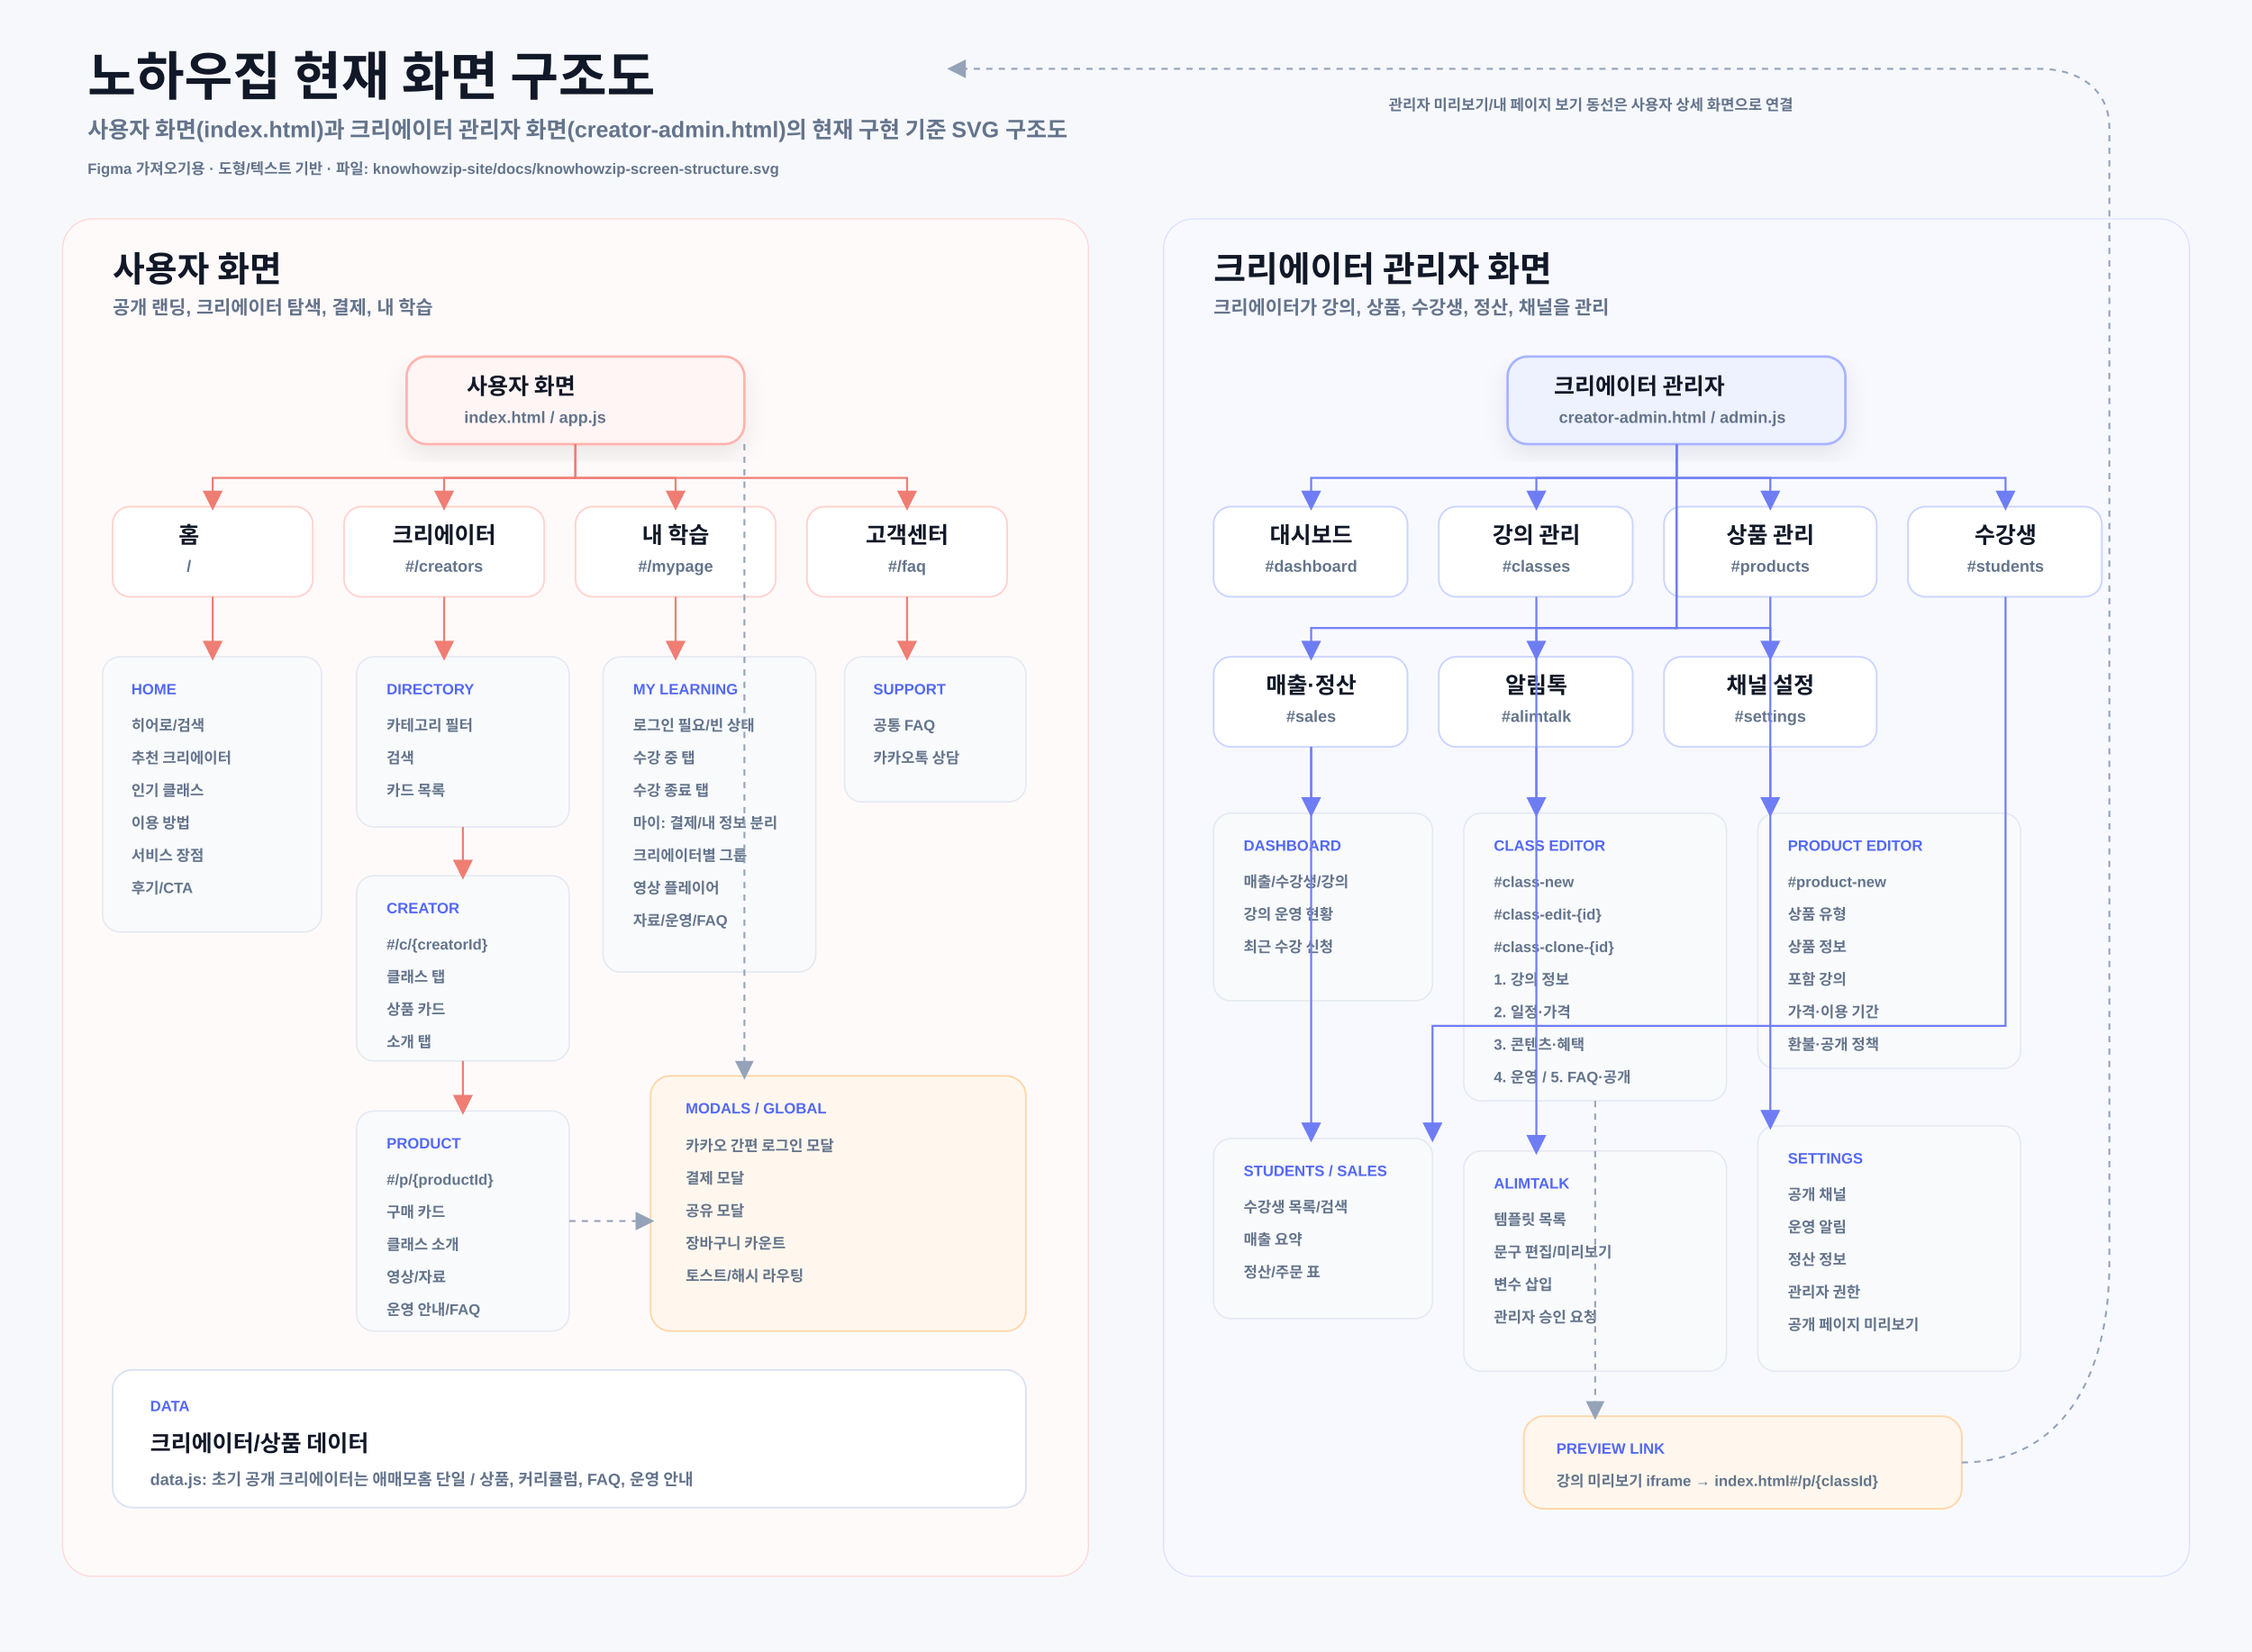
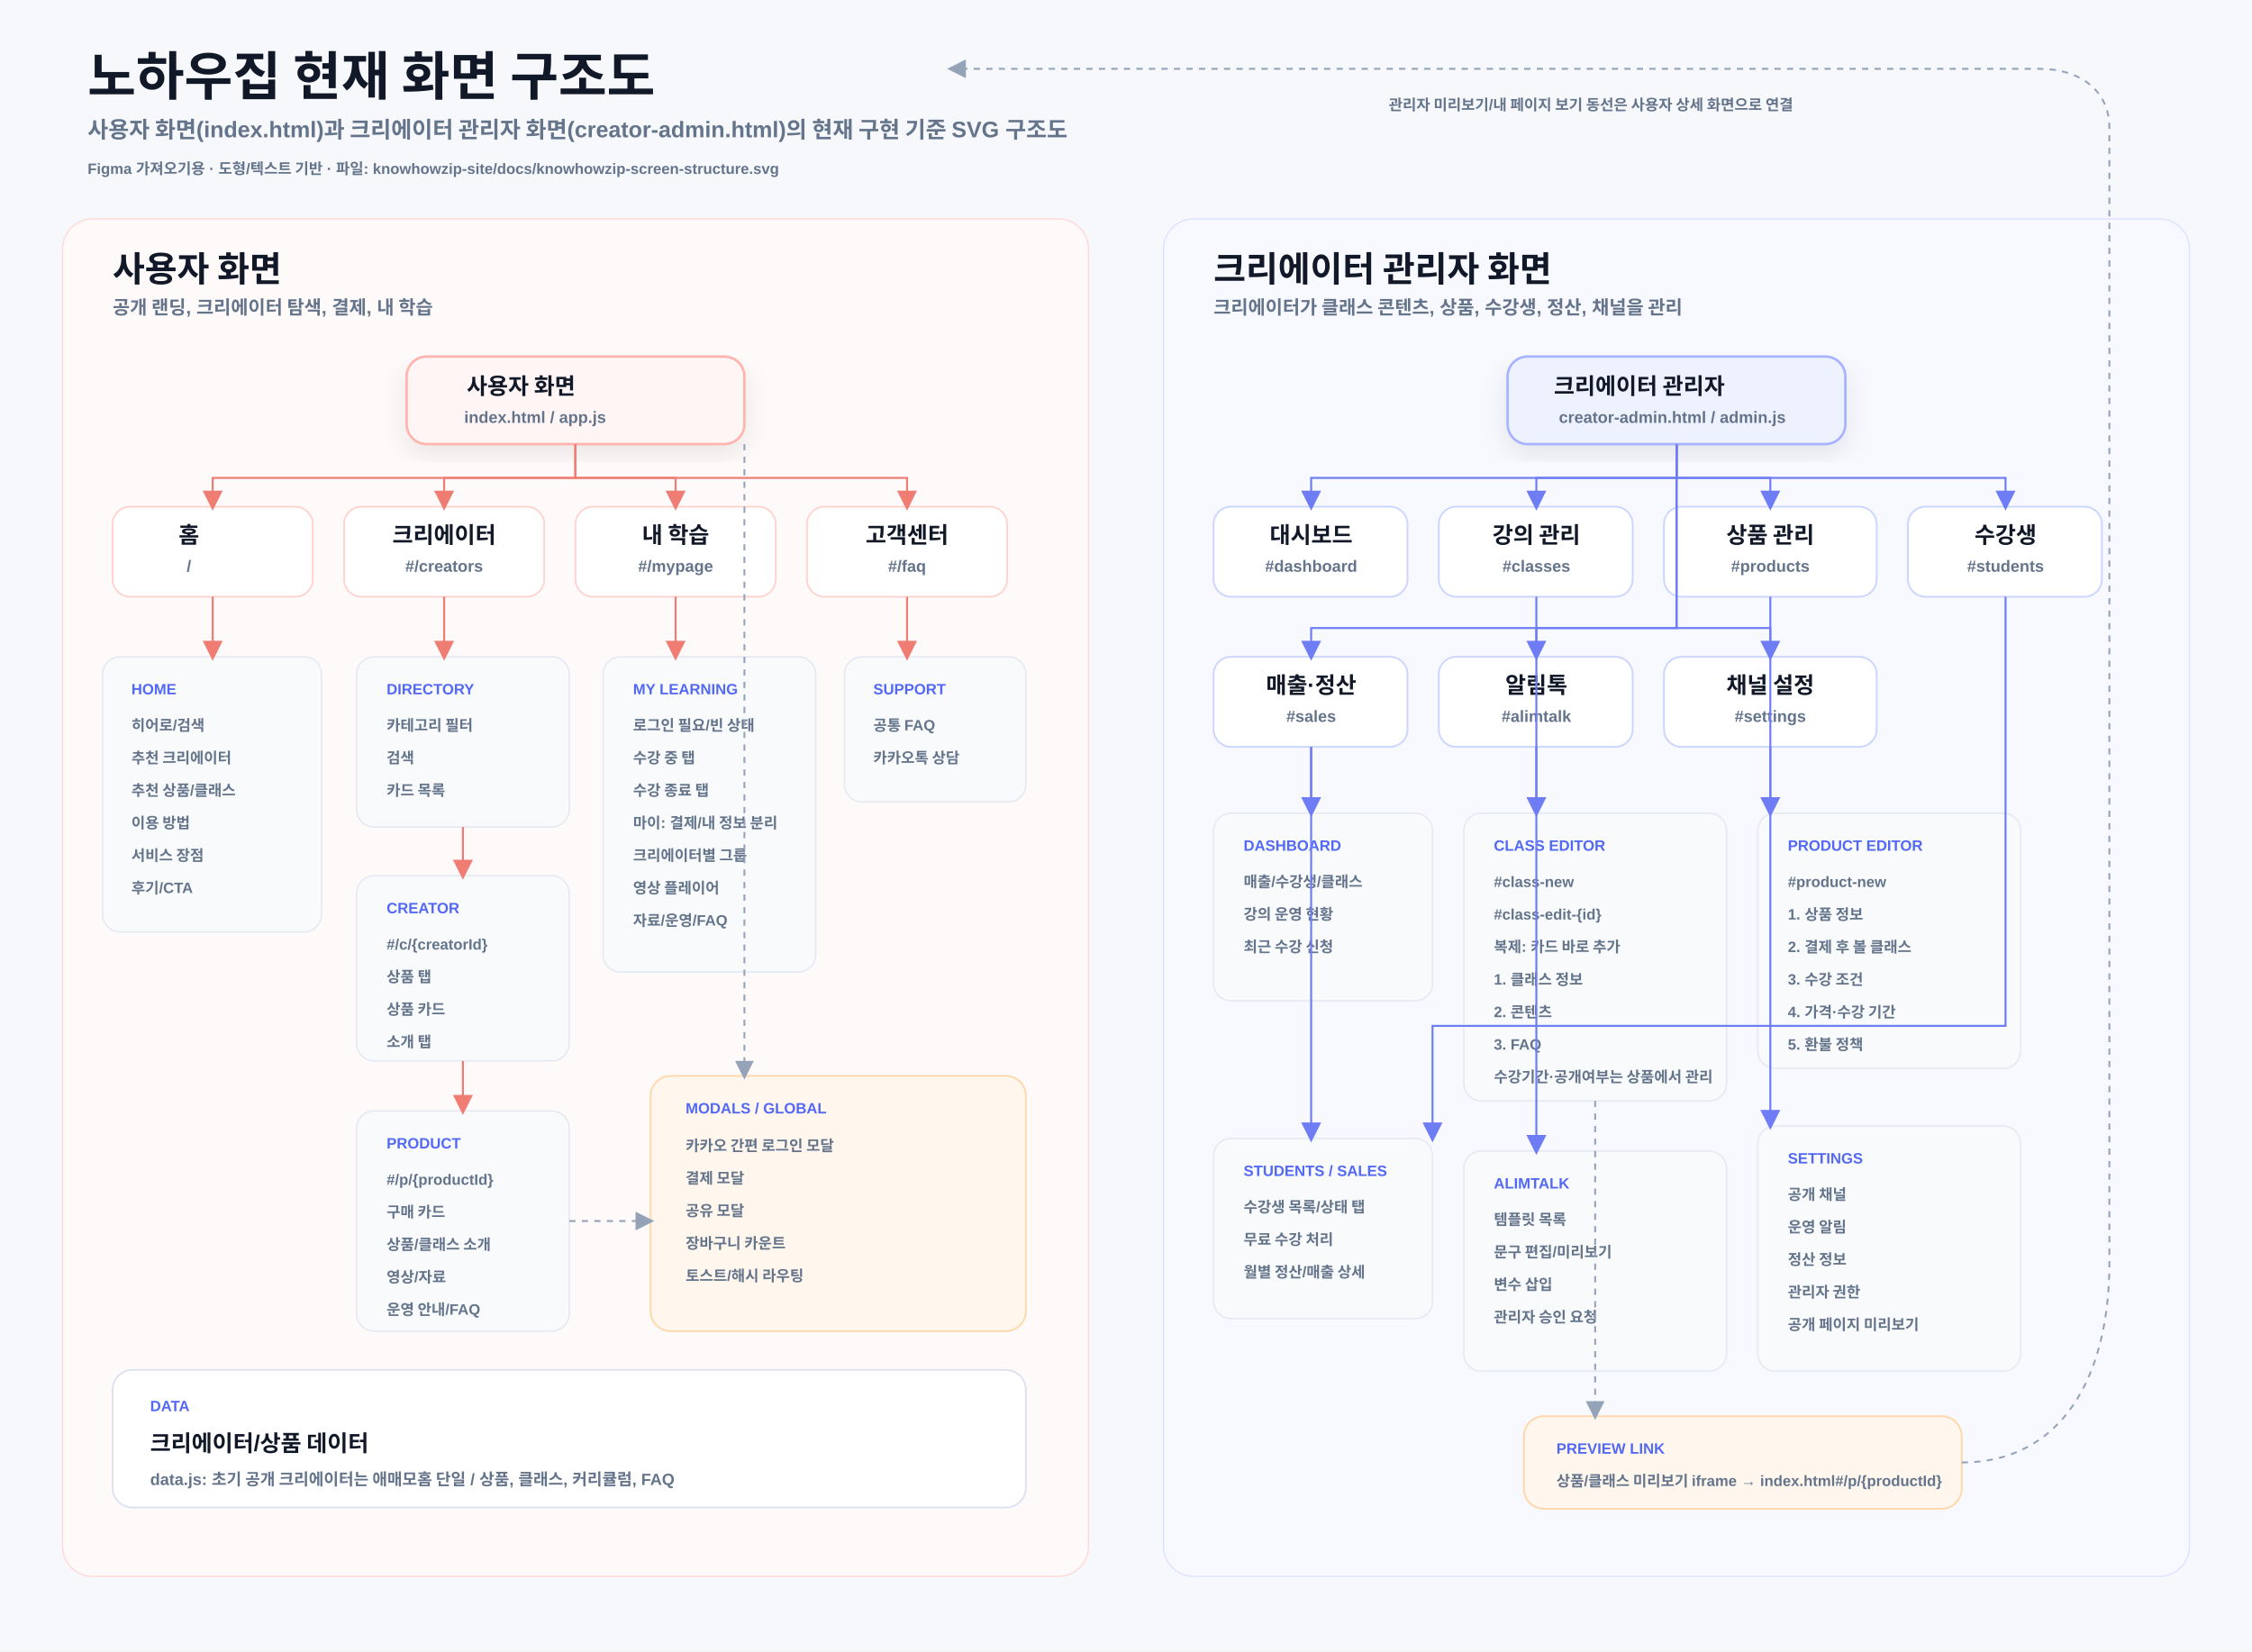
<svg xmlns="http://www.w3.org/2000/svg" width="1800" height="1320" viewBox="0 0 1800 1320" fill="none">
  <style>
    .bg{fill:#f6f8fc}
    .title{font-family:Pretendard,"Noto Sans KR",Arial,sans-serif;font-size:42px;font-weight:900;fill:#111827}
    .subtitle{font-family:Pretendard,"Noto Sans KR",Arial,sans-serif;font-size:18px;font-weight:600;fill:#64748b}
    .lane-title{font-family:Pretendard,"Noto Sans KR",Arial,sans-serif;font-size:28px;font-weight:900;fill:#111827}
    .lane-sub{font-family:Pretendard,"Noto Sans KR",Arial,sans-serif;font-size:15px;font-weight:600;fill:#64748b}
    .node-title{font-family:Pretendard,"Noto Sans KR",Arial,sans-serif;font-size:18px;font-weight:850;fill:#111827}
    .node-sub{font-family:Pretendard,"Noto Sans KR",Arial,sans-serif;font-size:13px;font-weight:600;fill:#64748b}
    .small{font-family:Pretendard,"Noto Sans KR",Arial,sans-serif;font-size:12px;font-weight:700;fill:#64748b}
    .tag{font-family:Pretendard,"Noto Sans KR",Arial,sans-serif;font-size:12px;font-weight:850;fill:#5368f5}
    .card{fill:#ffffff;stroke:#dbe3f0;stroke-width:1.4}
    .root-user{fill:#fff5f5;stroke:#ffb4ae;stroke-width:2}
    .root-admin{fill:#eef2ff;stroke:#a8b4ff;stroke-width:2}
    .section-user{fill:#ffffff;stroke:#ffd3cf;stroke-width:1.4}
    .section-admin{fill:#ffffff;stroke:#cbd5ff;stroke-width:1.4}
    .subnode{fill:#f8fafc;stroke:#e5e9f2;stroke-width:1.2}
    .modal{fill:#fff7ed;stroke:#fed7aa;stroke-width:1.4}
    .line{stroke:#94a3b8;stroke-width:1.5}
    .line-user{stroke:#ef7d73;stroke-width:1.6}
    .line-admin{stroke:#6f7df5;stroke-width:1.6}
    .dash{stroke-dasharray:5 5}
  </style>
  <defs>
    <marker id="arrow-gray" markerWidth="10" markerHeight="10" refX="8" refY="5" orient="auto">
      <path d="M0 0 L10 5 L0 10 Z" fill="#94a3b8" />
    </marker>
    <marker id="arrow-user" markerWidth="10" markerHeight="10" refX="8" refY="5" orient="auto">
      <path d="M0 0 L10 5 L0 10 Z" fill="#ef7d73" />
    </marker>
    <marker id="arrow-admin" markerWidth="10" markerHeight="10" refX="8" refY="5" orient="auto">
      <path d="M0 0 L10 5 L0 10 Z" fill="#6f7df5" />
    </marker>
    <filter id="shadow" x="-10%" y="-10%" width="120%" height="130%">
      <feDropShadow dx="0" dy="8" stdDeviation="10" flood-color="#0f172a" flood-opacity="0.08" />
    </filter>
  </defs>
  <rect class="bg" width="1800" height="1320" />
  <text class="title" x="70" y="76">노하우집 현재 화면 구조도</text>
  <text class="subtitle" x="70" y="110">사용자 화면(index.html)과 크리에이터 관리자 화면(creator-admin.html)의 현재 구현 기준 SVG 구조도</text>
  <text class="small" x="70" y="139">Figma 가져오기용 · 도형/텍스트 기반 · 파일: knowhowzip-site/docs/knowhowzip-screen-structure.svg</text>
  <rect x="50" y="175" width="820" height="1085" rx="24" fill="#fffafa" stroke="#ffd8d5" />
  <rect x="930" y="175" width="820" height="1085" rx="24" fill="#f8f9ff" stroke="#dbe2ff" />
  <text class="lane-title" x="90" y="225">사용자 화면</text>
  <text class="lane-sub" x="90" y="251">공개 랜딩, 크리에이터 탐색, 결제, 내 학습</text>
  <text class="lane-title" x="970" y="225">크리에이터 관리자 화면</text>
-   <text class="lane-sub" x="970" y="251">크리에이터가 강의, 상품, 수강생, 정산, 채널을 관리</text>
+   <text class="lane-sub" x="970" y="251">크리에이터가 클래스 콘텐츠, 상품, 수강생, 정산, 채널을 관리</text>
  <rect class="root-user" x="325" y="285" width="270" height="70" rx="16" filter="url(#shadow)" />
  <text class="node-title" x="373" y="315">사용자 화면</text>
  <text class="node-sub" x="371" y="338">index.html / app.js</text>
  <rect class="section-user" x="90" y="405" width="160" height="72" rx="14" />
  <text class="node-title" x="151" y="434" text-anchor="middle">홈</text>
  <text class="node-sub" x="151" y="457" text-anchor="middle">/</text>
  <rect class="section-user" x="275" y="405" width="160" height="72" rx="14" />
  <text class="node-title" x="355" y="434" text-anchor="middle">크리에이터</text>
  <text class="node-sub" x="355" y="457" text-anchor="middle">#/creators</text>
  <rect class="section-user" x="460" y="405" width="160" height="72" rx="14" />
  <text class="node-title" x="540" y="434" text-anchor="middle">내 학습</text>
  <text class="node-sub" x="540" y="457" text-anchor="middle">#/mypage</text>
  <rect class="section-user" x="645" y="405" width="160" height="72" rx="14" />
  <text class="node-title" x="725" y="434" text-anchor="middle">고객센터</text>
  <text class="node-sub" x="725" y="457" text-anchor="middle">#/faq</text>
  <path class="line-user" d="M460 355 V382 H170 V405" marker-end="url(#arrow-user)" />
  <path class="line-user" d="M460 355 V382 H355 V405" marker-end="url(#arrow-user)" />
  <path class="line-user" d="M460 355 V382 H540 V405" marker-end="url(#arrow-user)" />
  <path class="line-user" d="M460 355 V382 H725 V405" marker-end="url(#arrow-user)" />
  <rect class="subnode" x="82" y="525" width="175" height="220" rx="14" />
  <text class="tag" x="105" y="555">HOME</text>
  <text class="small" x="105" y="584">히어로/검색</text>
  <text class="small" x="105" y="610">추천 크리에이터</text>
-   <text class="small" x="105" y="636">인기 클래스</text>
+   <text class="small" x="105" y="636">추천 상품/클래스</text>
  <text class="small" x="105" y="662">이용 방법</text>
  <text class="small" x="105" y="688">서비스 장점</text>
  <text class="small" x="105" y="714">후기/CTA</text>
  <path class="line-user" d="M170 477 V525" marker-end="url(#arrow-user)" />
  <rect class="subnode" x="285" y="525" width="170" height="136" rx="14" />
  <text class="tag" x="309" y="555">DIRECTORY</text>
  <text class="small" x="309" y="584">카테고리 필터</text>
  <text class="small" x="309" y="610">검색</text>
  <text class="small" x="309" y="636">카드 목록</text>
  <rect class="subnode" x="285" y="700" width="170" height="148" rx="14" />
  <text class="tag" x="309" y="730">CREATOR</text>
  <text class="small" x="309" y="759">#/c/{creatorId}</text>
-   <text class="small" x="309" y="785">클래스 탭</text>
+   <text class="small" x="309" y="785">상품 탭</text>
  <text class="small" x="309" y="811">상품 카드</text>
  <text class="small" x="309" y="837">소개 탭</text>
  <rect class="subnode" x="285" y="888" width="170" height="176" rx="14" />
  <text class="tag" x="309" y="918">PRODUCT</text>
  <text class="small" x="309" y="947">#/p/{productId}</text>
  <text class="small" x="309" y="973">구매 카드</text>
-   <text class="small" x="309" y="999">클래스 소개</text>
+   <text class="small" x="309" y="999">상품/클래스 소개</text>
  <text class="small" x="309" y="1025">영상/자료</text>
  <text class="small" x="309" y="1051">운영 안내/FAQ</text>
  <path class="line-user" d="M355 477 V525" marker-end="url(#arrow-user)" />
  <path class="line-user" d="M370 661 V700" marker-end="url(#arrow-user)" />
  <path class="line-user" d="M370 848 V888" marker-end="url(#arrow-user)" />
  <rect class="subnode" x="482" y="525" width="170" height="252" rx="14" />
  <text class="tag" x="506" y="555">MY LEARNING</text>
  <text class="small" x="506" y="584">로그인 필요/빈 상태</text>
  <text class="small" x="506" y="610">수강 중 탭</text>
  <text class="small" x="506" y="636">수강 종료 탭</text>
  <text class="small" x="506" y="662">마이: 결제/내 정보 분리</text>
  <text class="small" x="506" y="688">크리에이터별 그룹</text>
  <text class="small" x="506" y="714">영상 플레이어</text>
  <text class="small" x="506" y="740">자료/운영/FAQ</text>
  <path class="line-user" d="M540 477 V525" marker-end="url(#arrow-user)" />
  <rect class="subnode" x="675" y="525" width="145" height="116" rx="14" />
  <text class="tag" x="698" y="555">SUPPORT</text>
  <text class="small" x="698" y="584">공통 FAQ</text>
  <text class="small" x="698" y="610">카카오톡 상담</text>
  <path class="line-user" d="M725 477 V525" marker-end="url(#arrow-user)" />
  <rect class="modal" x="520" y="860" width="300" height="204" rx="16" />
  <text class="tag" x="548" y="890" fill="#c2410c">MODALS / GLOBAL</text>
  <text class="small" x="548" y="920">카카오 간편 로그인 모달</text>
  <text class="small" x="548" y="946">결제 모달</text>
  <text class="small" x="548" y="972">공유 모달</text>
  <text class="small" x="548" y="998">장바구니 카운트</text>
  <text class="small" x="548" y="1024">토스트/해시 라우팅</text>
  <path class="line dash" d="M455 976 H520" marker-end="url(#arrow-gray)" />
  <path class="line dash" d="M595 355 V860" marker-end="url(#arrow-gray)" />
  <rect class="card" x="90" y="1095" width="730" height="110" rx="16" />
  <text class="tag" x="120" y="1128">DATA</text>
  <text class="node-title" x="120" y="1160">크리에이터/상품 데이터</text>
-   <text class="node-sub" x="120" y="1187">data.js: 초기 공개 크리에이터는 애매모홈 단일 / 상품, 커리큘럼, FAQ, 운영 안내</text>
+   <text class="node-sub" x="120" y="1187">data.js: 초기 공개 크리에이터는 애매모홈 단일 / 상품, 클래스, 커리큘럼, FAQ</text>
  <rect class="root-admin" x="1205" y="285" width="270" height="70" rx="16" filter="url(#shadow)" />
  <text class="node-title" x="1242" y="315">크리에이터 관리자</text>
  <text class="node-sub" x="1246" y="338">creator-admin.html / admin.js</text>
  <rect class="section-admin" x="970" y="405" width="155" height="72" rx="14" />
  <text class="node-title" x="1048" y="434" text-anchor="middle">대시보드</text>
  <text class="node-sub" x="1048" y="457" text-anchor="middle">#dashboard</text>
  <rect class="section-admin" x="1150" y="405" width="155" height="72" rx="14" />
  <text class="node-title" x="1228" y="434" text-anchor="middle">강의 관리</text>
  <text class="node-sub" x="1228" y="457" text-anchor="middle">#classes</text>
  <rect class="section-admin" x="1330" y="405" width="170" height="72" rx="14" />
  <text class="node-title" x="1415" y="434" text-anchor="middle">상품 관리</text>
  <text class="node-sub" x="1415" y="457" text-anchor="middle">#products</text>
  <rect class="section-admin" x="1525" y="405" width="155" height="72" rx="14" />
  <text class="node-title" x="1603" y="434" text-anchor="middle">수강생</text>
  <text class="node-sub" x="1603" y="457" text-anchor="middle">#students</text>
  <rect class="section-admin" x="970" y="525" width="155" height="72" rx="14" />
  <text class="node-title" x="1048" y="554" text-anchor="middle">매출·정산</text>
  <text class="node-sub" x="1048" y="577" text-anchor="middle">#sales</text>
  <rect class="section-admin" x="1150" y="525" width="155" height="72" rx="14" />
  <text class="node-title" x="1228" y="554" text-anchor="middle">알림톡</text>
  <text class="node-sub" x="1228" y="577" text-anchor="middle">#alimtalk</text>
  <rect class="section-admin" x="1330" y="525" width="170" height="72" rx="14" />
  <text class="node-title" x="1415" y="554" text-anchor="middle">채널 설정</text>
  <text class="node-sub" x="1415" y="577" text-anchor="middle">#settings</text>
  <path class="line-admin" d="M1340 355 V382 H1048 V405" marker-end="url(#arrow-admin)" />
  <path class="line-admin" d="M1340 355 V382 H1228 V405" marker-end="url(#arrow-admin)" />
  <path class="line-admin" d="M1340 355 V382 H1415 V405" marker-end="url(#arrow-admin)" />
  <path class="line-admin" d="M1340 355 V382 H1603 V405" marker-end="url(#arrow-admin)" />
  <path class="line-admin" d="M1340 355 V502 H1048 V525" marker-end="url(#arrow-admin)" />
  <path class="line-admin" d="M1340 355 V502 H1228 V525" marker-end="url(#arrow-admin)" />
  <path class="line-admin" d="M1340 355 V502 H1415 V525" marker-end="url(#arrow-admin)" />
  <rect class="subnode" x="970" y="650" width="175" height="150" rx="14" />
  <text class="tag" x="994" y="680">DASHBOARD</text>
-   <text class="small" x="994" y="709">매출/수강생/강의</text>
+   <text class="small" x="994" y="709">매출/수강생/클래스</text>
  <text class="small" x="994" y="735">강의 운영 현황</text>
  <text class="small" x="994" y="761">최근 수강 신청</text>
  <rect class="subnode" x="1170" y="650" width="210" height="230" rx="14" />
  <text class="tag" x="1194" y="680">CLASS EDITOR</text>
  <text class="small" x="1194" y="709">#class-new</text>
  <text class="small" x="1194" y="735">#class-edit-{id}</text>
-   <text class="small" x="1194" y="761">#class-clone-{id}</text>
-   <text class="small" x="1194" y="787">1. 강의 정보</text>
-   <text class="small" x="1194" y="813">2. 일정·가격</text>
-   <text class="small" x="1194" y="839">3. 콘텐츠·혜택</text>
-   <text class="small" x="1194" y="865">4. 운영 / 5. FAQ·공개</text>
+   <text class="small" x="1194" y="761">복제: 카드 바로 추가</text>
+   <text class="small" x="1194" y="787">1. 클래스 정보</text>
+   <text class="small" x="1194" y="813">2. 콘텐츠</text>
+   <text class="small" x="1194" y="839">3. FAQ</text>
+   <text class="small" x="1194" y="865">수강기간·공개여부는 상품에서 관리</text>
  <rect class="subnode" x="1405" y="650" width="210" height="204" rx="14" />
  <text class="tag" x="1429" y="680">PRODUCT EDITOR</text>
  <text class="small" x="1429" y="709">#product-new</text>
-   <text class="small" x="1429" y="735">상품 유형</text>
-   <text class="small" x="1429" y="761">상품 정보</text>
-   <text class="small" x="1429" y="787">포함 강의</text>
-   <text class="small" x="1429" y="813">가격·이용 기간</text>
-   <text class="small" x="1429" y="839">환불·공개 정책</text>
+   <text class="small" x="1429" y="735">1. 상품 정보</text>
+   <text class="small" x="1429" y="761">2. 결제 후 볼 클래스</text>
+   <text class="small" x="1429" y="787">3. 수강 조건</text>
+   <text class="small" x="1429" y="813">4. 가격·수강 기간</text>
+   <text class="small" x="1429" y="839">5. 환불 정책</text>
  <rect class="subnode" x="970" y="910" width="175" height="144" rx="14" />
  <text class="tag" x="994" y="940">STUDENTS / SALES</text>
-   <text class="small" x="994" y="969">수강생 목록/검색</text>
-   <text class="small" x="994" y="995">매출 요약</text>
-   <text class="small" x="994" y="1021">정산/주문 표</text>
+   <text class="small" x="994" y="969">수강생 목록/상태 탭</text>
+   <text class="small" x="994" y="995">무료 수강 처리</text>
+   <text class="small" x="994" y="1021">월별 정산/매출 상세</text>
  <rect class="subnode" x="1170" y="920" width="210" height="176" rx="14" />
  <text class="tag" x="1194" y="950">ALIMTALK</text>
  <text class="small" x="1194" y="979">템플릿 목록</text>
  <text class="small" x="1194" y="1005">문구 편집/미리보기</text>
  <text class="small" x="1194" y="1031">변수 삽입</text>
  <text class="small" x="1194" y="1057">관리자 승인 요청</text>
  <rect class="subnode" x="1405" y="900" width="210" height="196" rx="14" />
  <text class="tag" x="1429" y="930">SETTINGS</text>
  <text class="small" x="1429" y="959">공개 채널</text>
  <text class="small" x="1429" y="985">운영 알림</text>
  <text class="small" x="1429" y="1011">정산 정보</text>
  <text class="small" x="1429" y="1037">관리자 권한</text>
  <text class="small" x="1429" y="1063">공개 페이지 미리보기</text>
  <path class="line-admin" d="M1048 597 V650" marker-end="url(#arrow-admin)" />
  <path class="line-admin" d="M1228 477 V650" marker-end="url(#arrow-admin)" />
  <path class="line-admin" d="M1415 477 V650" marker-end="url(#arrow-admin)" />
  <path class="line-admin" d="M1603 477 V820 H1145 V910" marker-end="url(#arrow-admin)" />
  <path class="line-admin" d="M1048 597 V910" marker-end="url(#arrow-admin)" />
  <path class="line-admin" d="M1228 597 V920" marker-end="url(#arrow-admin)" />
  <path class="line-admin" d="M1415 597 V900" marker-end="url(#arrow-admin)" />
  <rect class="modal" x="1218" y="1132" width="350" height="74" rx="16" />
  <text class="tag" x="1244" y="1162" fill="#c2410c">PREVIEW LINK</text>
-   <text class="small" x="1244" y="1188">강의 미리보기 iframe → index.html#/p/{classId}</text>
+   <text class="small" x="1244" y="1188">상품/클래스 미리보기 iframe → index.html#/p/{productId}</text>
  <path class="line dash" d="M1275 880 V1132" marker-end="url(#arrow-gray)" />
  <path class="line dash" d="M1568 1169 C1648 1169 1686 1100 1686 1010 V102 C1686 72 1662 55 1630 55 H760" marker-end="url(#arrow-gray)" />
  <text class="small" x="1110" y="88">관리자 미리보기/내 페이지 보기 동선은 사용자 상세 화면으로 연결</text>
</svg>
